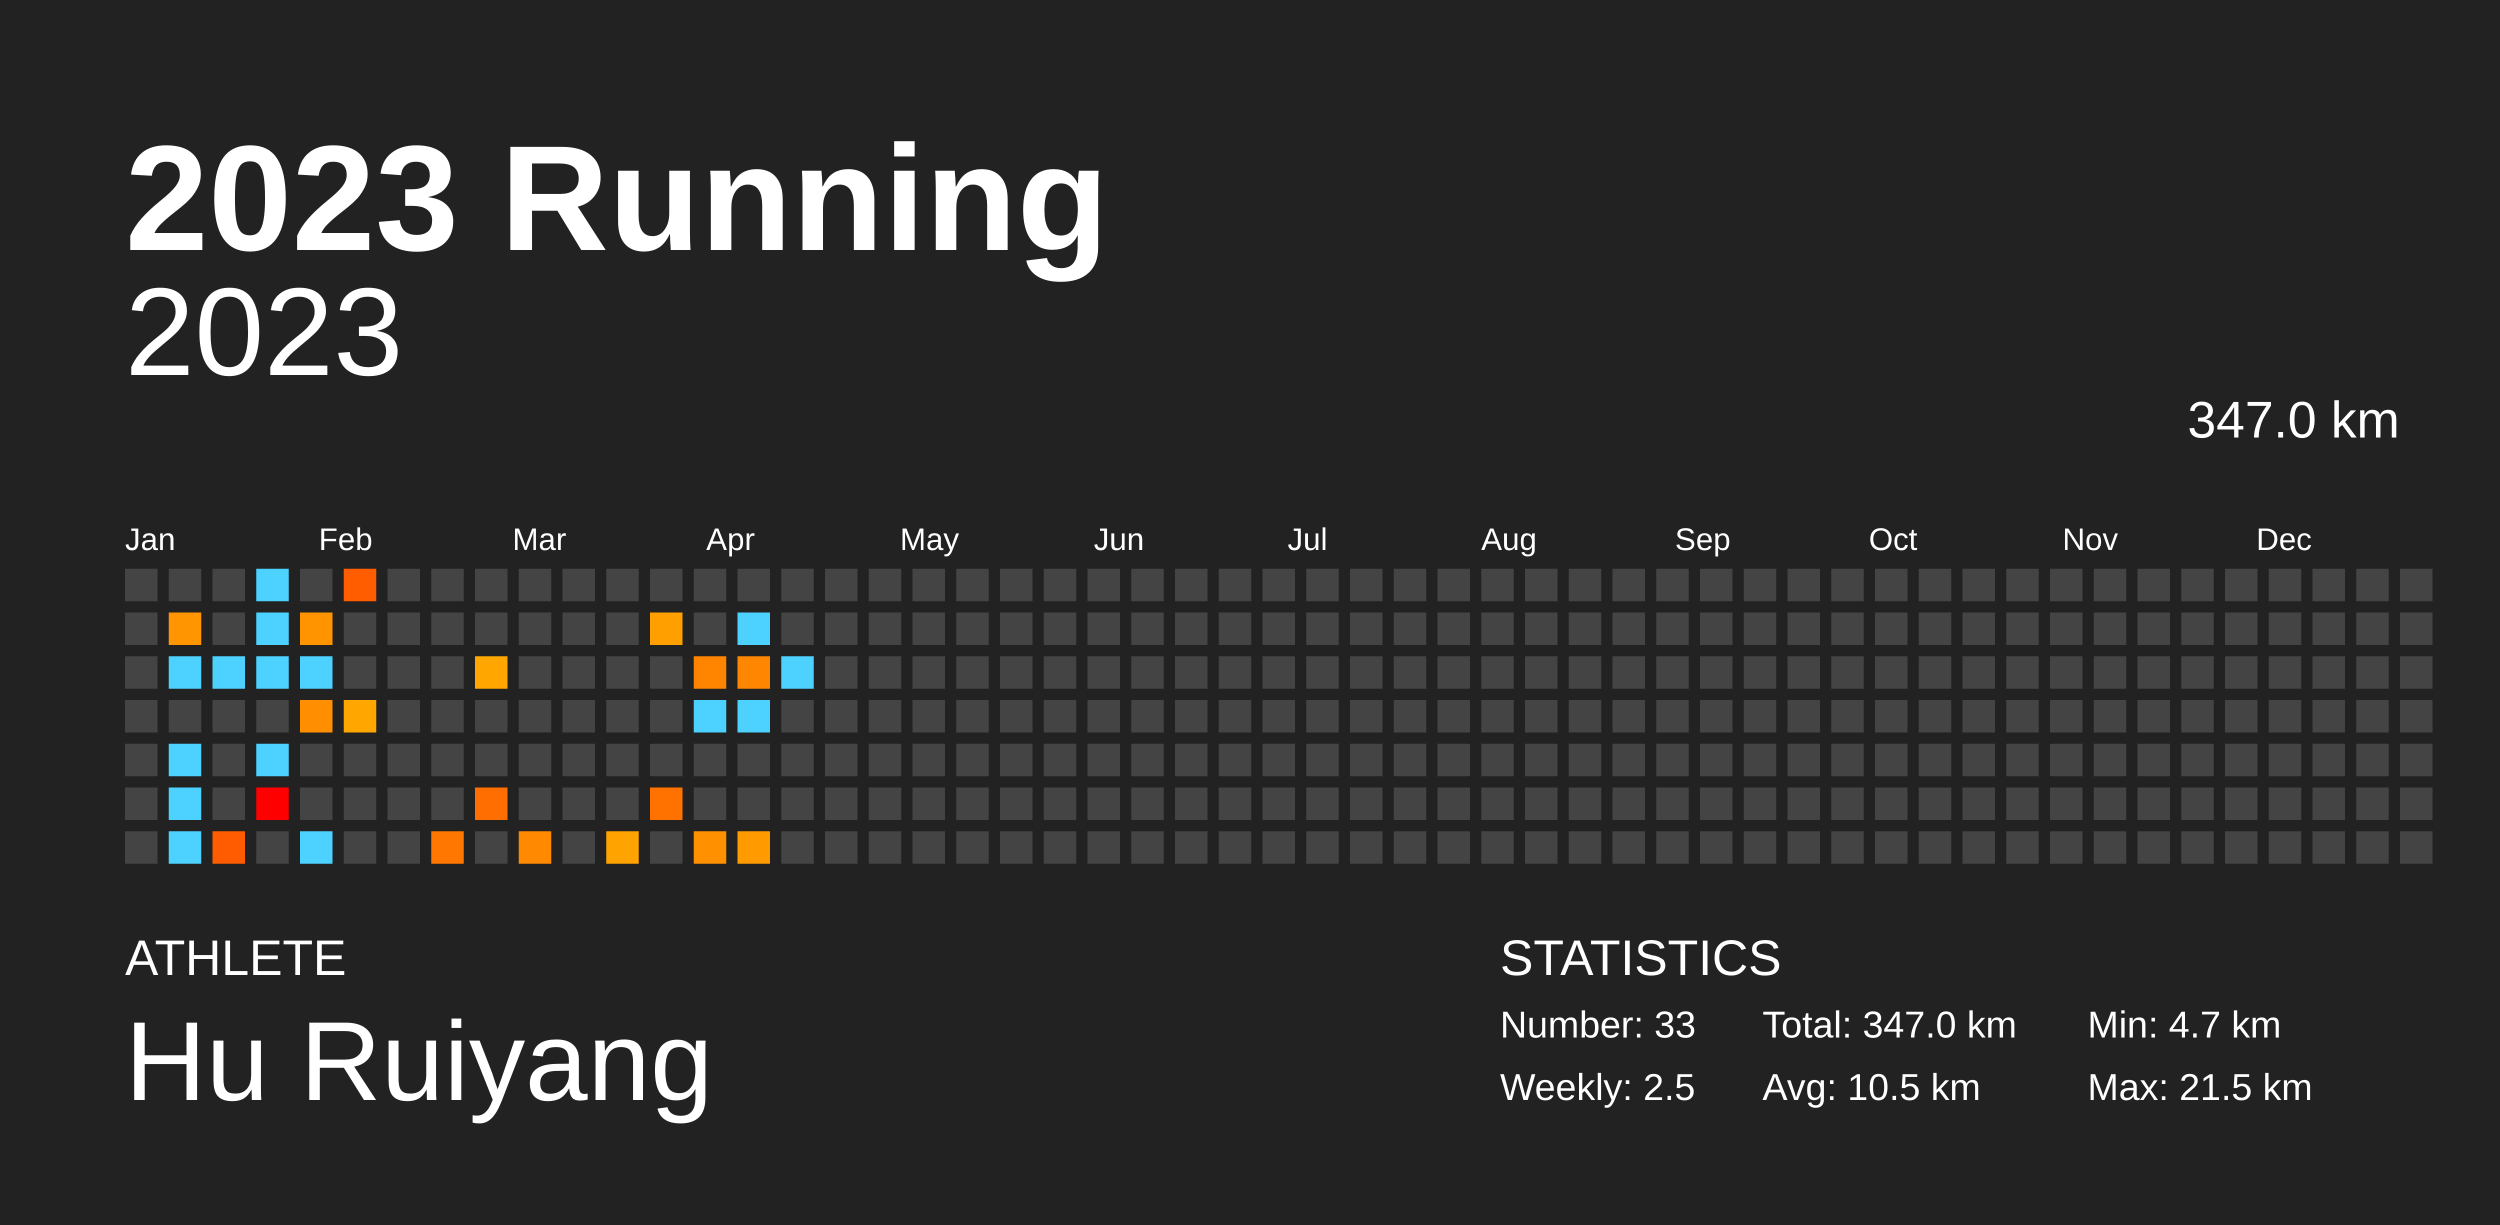
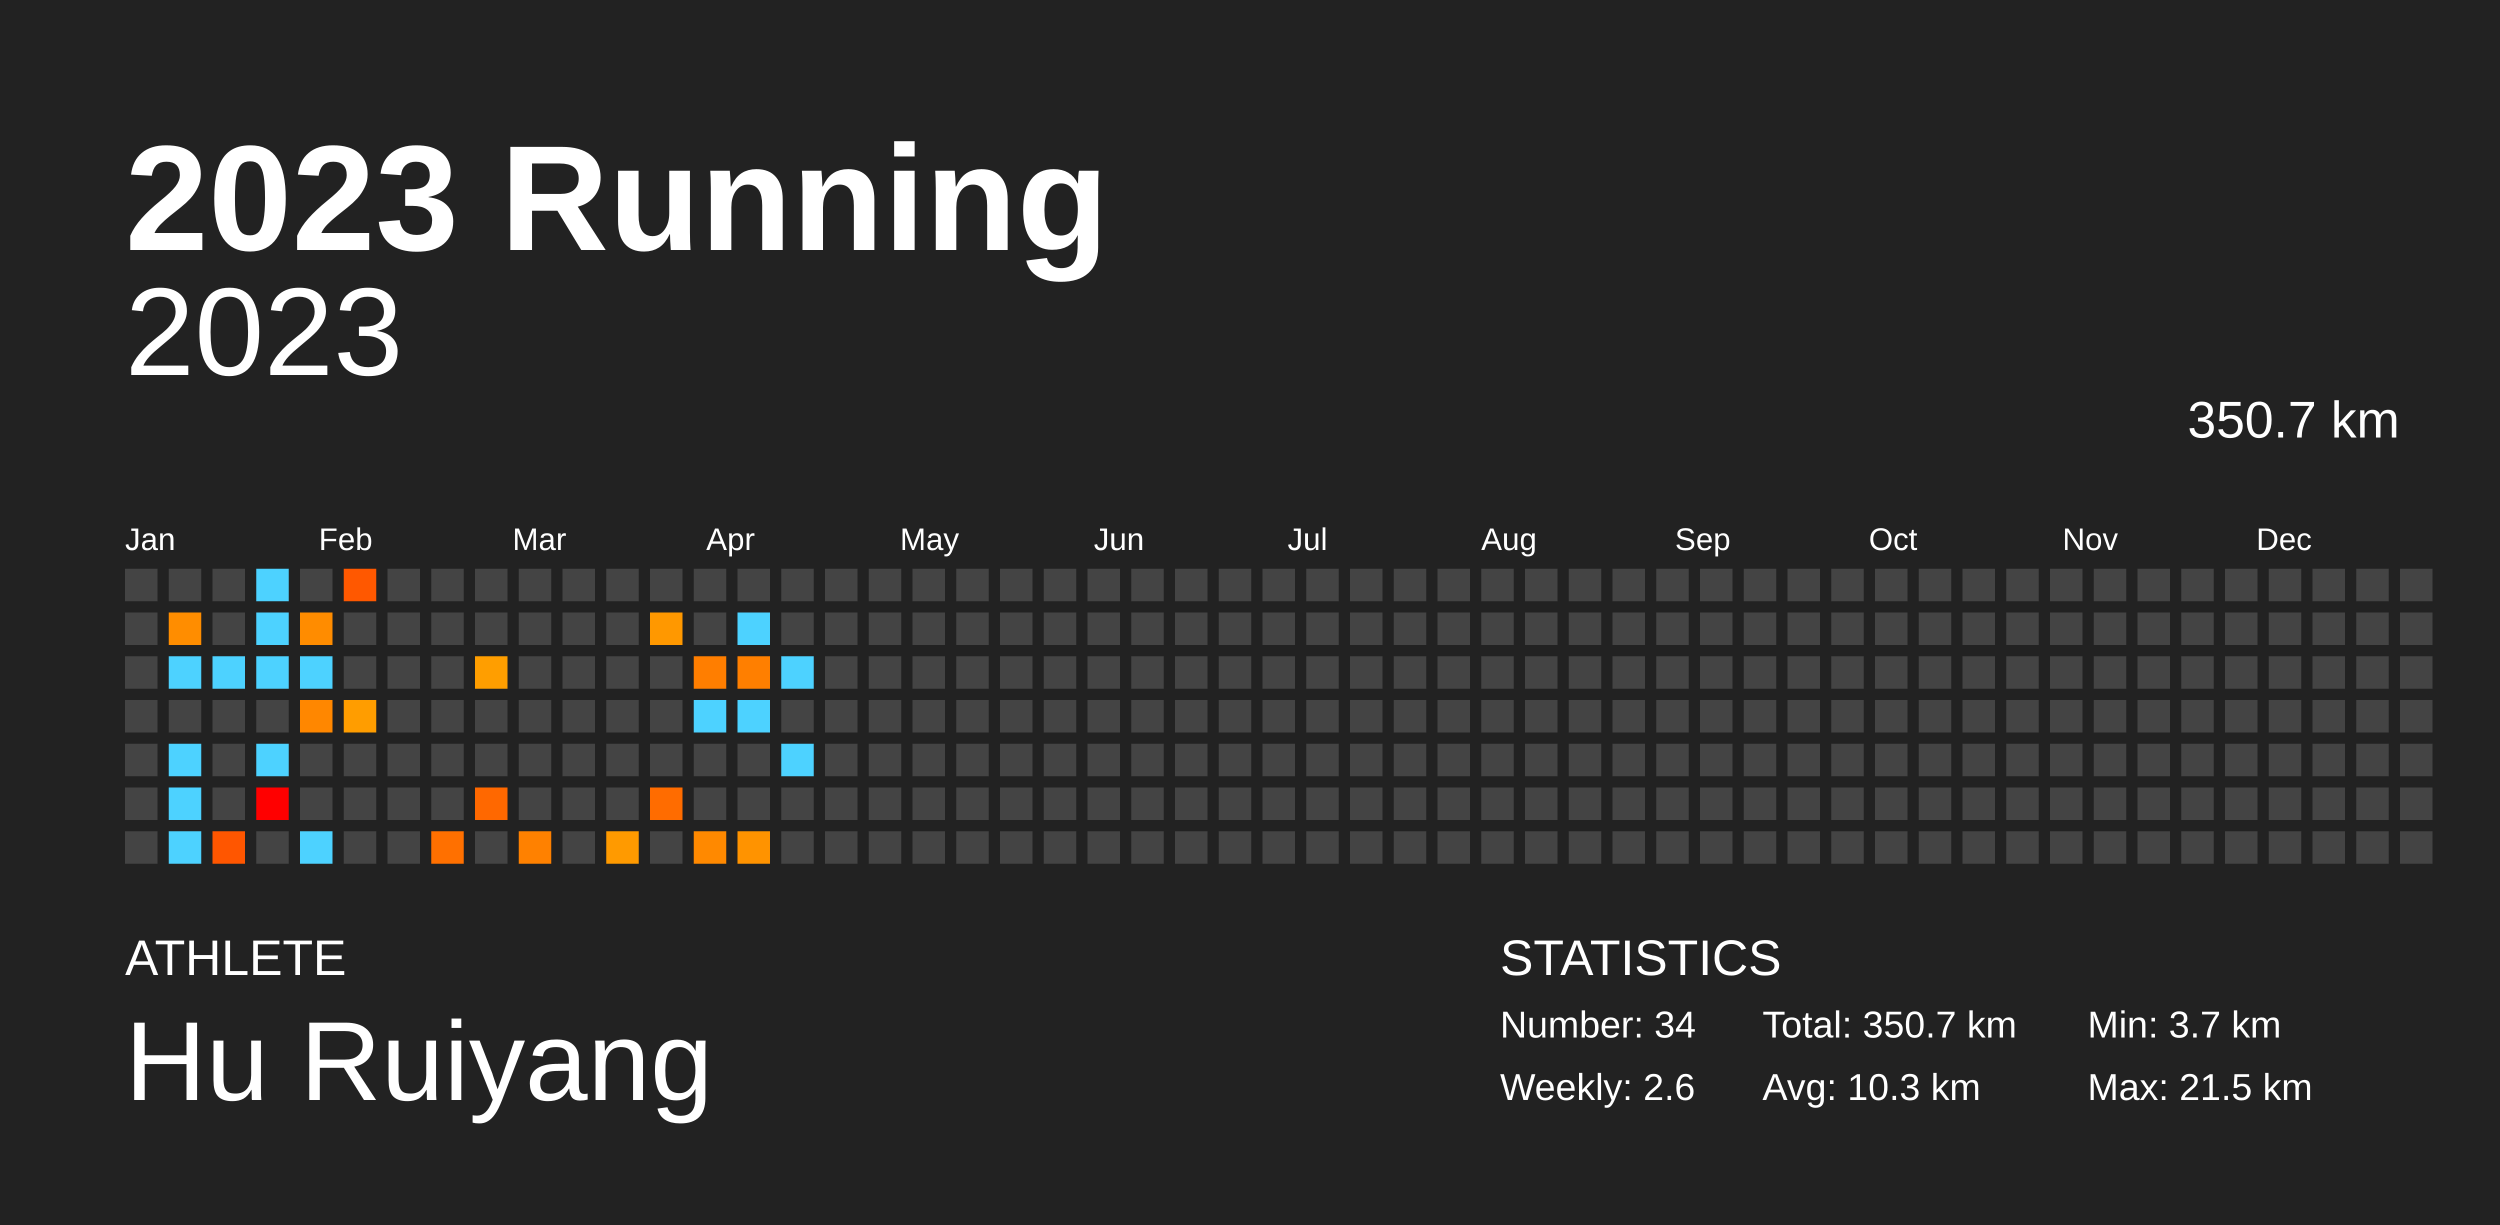
<svg xmlns="http://www.w3.org/2000/svg" baseProfile="full" height="98mm" version="1.1" viewBox="0,0,200,98" width="200mm">
  <defs />
  <rect fill="#222222" height="98" width="200" x="0" y="0" />
  <text fill="#FFFFFF" style="font-size:12px; font-family:Arial; font-weight:bold;" x="10" y="20">2023 Running</text>
  <text fill="#FFFFFF" style="font-size:4px; font-family:Arial" x="10" y="78">ATHLETE</text>
  <text fill="#FFFFFF" style="font-size:9px; font-family:Arial" x="10" y="88">Hu Ruiyang</text>
  <text fill="#FFFFFF" style="font-size:4px; font-family:Arial" x="120" y="78">STATISTICS</text>
-   <text fill="#FFFFFF" style="font-size:3px; font-family:Arial" x="120" y="83">Number: 33</text>
-   <text fill="#FFFFFF" style="font-size:3px; font-family:Arial" x="120" y="88">Weekly: 2.5</text>
-   <text fill="#FFFFFF" style="font-size:3px; font-family:Arial" x="141" y="83">Total: 347.0 km</text>
-   <text fill="#FFFFFF" style="font-size:3px; font-family:Arial" x="141" y="88">Avg: 10.5 km</text>
-   <text fill="#FFFFFF" style="font-size:3px; font-family:Arial" x="167" y="83">Min: 4.7 km</text>
+   <text fill="#FFFFFF" style="font-size:3px; font-family:Arial" x="120" y="83">Number: 34</text>
+   <text fill="#FFFFFF" style="font-size:3px; font-family:Arial" x="120" y="88">Weekly: 2.6</text>
+   <text fill="#FFFFFF" style="font-size:3px; font-family:Arial" x="141" y="83">Total: 350.7 km</text>
+   <text fill="#FFFFFF" style="font-size:3px; font-family:Arial" x="141" y="88">Avg: 10.3 km</text>
+   <text fill="#FFFFFF" style="font-size:3px; font-family:Arial" x="167" y="83">Min: 3.7 km</text>
  <text fill="#FFFFFF" style="font-size:3px; font-family:Arial" x="167" y="88">Max: 21.5 km</text>
  <text alignment-baseline="hanging" fill="#FFFFFF" style="font-size:10.0px; font-family:Arial;" x="10" y="30">2023</text>
-   <text alignment-baseline="hanging" fill="#FFFFFF" style="font-size:4.125px; font-family:Arial;" x="175" y="35">347.0 km</text>
+   <text alignment-baseline="hanging" fill="#FFFFFF" style="font-size:4.125px; font-family:Arial;" x="175" y="35">350.7 km</text>
  <text fill="#FFFFFF" style="font-size:2.5px; font-family:Arial" x="10.0" y="44">Jan</text>
  <text fill="#FFFFFF" style="font-size:2.5px; font-family:Arial" x="25.5" y="44">Feb</text>
  <text fill="#FFFFFF" style="font-size:2.5px; font-family:Arial" x="41.0" y="44">Mar</text>
  <text fill="#FFFFFF" style="font-size:2.5px; font-family:Arial" x="56.5" y="44">Apr</text>
  <text fill="#FFFFFF" style="font-size:2.5px; font-family:Arial" x="72.0" y="44">May</text>
  <text fill="#FFFFFF" style="font-size:2.5px; font-family:Arial" x="87.5" y="44">Jun</text>
  <text fill="#FFFFFF" style="font-size:2.5px; font-family:Arial" x="103.0" y="44">Jul</text>
  <text fill="#FFFFFF" style="font-size:2.5px; font-family:Arial" x="118.5" y="44">Aug</text>
  <text fill="#FFFFFF" style="font-size:2.5px; font-family:Arial" x="134.0" y="44">Sep</text>
  <text fill="#FFFFFF" style="font-size:2.5px; font-family:Arial" x="149.5" y="44">Oct</text>
  <text fill="#FFFFFF" style="font-size:2.5px; font-family:Arial" x="165.0" y="44">Nov</text>
  <text fill="#FFFFFF" style="font-size:2.5px; font-family:Arial" x="180.5" y="44">Dec</text>
  <rect fill="#444444" height="2.6" width="2.6" x="10.0" y="45.5" />
  <rect fill="#444444" height="2.6" width="2.6" x="10.0" y="49.0" />
  <rect fill="#444444" height="2.6" width="2.6" x="10.0" y="52.5" />
  <rect fill="#444444" height="2.6" width="2.6" x="10.0" y="56.0" />
  <rect fill="#444444" height="2.6" width="2.6" x="10.0" y="59.5" />
  <rect fill="#444444" height="2.6" width="2.6" x="10.0" y="63.0" />
  <rect fill="#444444" height="2.6" width="2.6" x="10.0" y="66.5" />
  <rect fill="#444444" height="2.6" width="2.6" x="13.5" y="45.5" />
-   <rect fill="#ff9500" height="2.6" width="2.6" x="13.5" y="49.0" />
+   <rect fill="#ff8d00" height="2.6" width="2.6" x="13.5" y="49.0" />
  <rect fill="#4dd2ff" height="2.6" width="2.6" x="13.5" y="52.5" />
  <rect fill="#444444" height="2.6" width="2.6" x="13.5" y="56.0" />
  <rect fill="#4dd2ff" height="2.6" width="2.6" x="13.5" y="59.5" />
  <rect fill="#4dd2ff" height="2.6" width="2.6" x="13.5" y="63.0" />
  <rect fill="#4dd2ff" height="2.6" width="2.6" x="13.5" y="66.5" />
  <rect fill="#444444" height="2.6" width="2.6" x="17.0" y="45.5" />
  <rect fill="#444444" height="2.6" width="2.6" x="17.0" y="49.0" />
  <rect fill="#4dd2ff" height="2.6" width="2.6" x="17.0" y="52.5" />
  <rect fill="#444444" height="2.6" width="2.6" x="17.0" y="56.0" />
  <rect fill="#444444" height="2.6" width="2.6" x="17.0" y="59.5" />
  <rect fill="#444444" height="2.6" width="2.6" x="17.0" y="63.0" />
-   <rect fill="#ff5b00" height="2.6" width="2.6" x="17.0" y="66.5" />
+   <rect fill="#ff5600" height="2.6" width="2.6" x="17.0" y="66.5" />
  <rect fill="#4dd2ff" height="2.6" width="2.6" x="20.5" y="45.5" />
  <rect fill="#4dd2ff" height="2.6" width="2.6" x="20.5" y="49.0" />
  <rect fill="#4dd2ff" height="2.6" width="2.6" x="20.5" y="52.5" />
  <rect fill="#444444" height="2.6" width="2.6" x="20.5" y="56.0" />
  <rect fill="#4dd2ff" height="2.6" width="2.6" x="20.5" y="59.5" />
  <rect fill="red" height="2.6" width="2.6" x="20.5" y="63.0" />
  <rect fill="#444444" height="2.6" width="2.6" x="20.5" y="66.5" />
  <rect fill="#444444" height="2.6" width="2.6" x="24.0" y="45.5" />
-   <rect fill="#ff9400" height="2.6" width="2.6" x="24.0" y="49.0" />
+   <rect fill="#ff8c00" height="2.6" width="2.6" x="24.0" y="49.0" />
  <rect fill="#4dd2ff" height="2.6" width="2.6" x="24.0" y="52.5" />
-   <rect fill="#ff8f00" height="2.6" width="2.6" x="24.0" y="56.0" />
+   <rect fill="#ff8700" height="2.6" width="2.6" x="24.0" y="56.0" />
  <rect fill="#444444" height="2.6" width="2.6" x="24.0" y="59.5" />
  <rect fill="#444444" height="2.6" width="2.6" x="24.0" y="63.0" />
  <rect fill="#4dd2ff" height="2.6" width="2.6" x="24.0" y="66.5" />
-   <rect fill="#ff5d00" height="2.6" width="2.6" x="27.5" y="45.5" />
+   <rect fill="#ff5800" height="2.6" width="2.6" x="27.5" y="45.5" />
  <rect fill="#444444" height="2.6" width="2.6" x="27.5" y="49.0" />
  <rect fill="#444444" height="2.6" width="2.6" x="27.5" y="52.5" />
-   <rect fill="#ffa600" height="2.6" width="2.6" x="27.5" y="56.0" />
+   <rect fill="#ff9d00" height="2.6" width="2.6" x="27.5" y="56.0" />
  <rect fill="#444444" height="2.6" width="2.6" x="27.5" y="59.5" />
  <rect fill="#444444" height="2.6" width="2.6" x="27.5" y="63.0" />
  <rect fill="#444444" height="2.6" width="2.6" x="27.5" y="66.5" />
  <rect fill="#444444" height="2.6" width="2.6" x="31.0" y="45.5" />
  <rect fill="#444444" height="2.6" width="2.6" x="31.0" y="49.0" />
  <rect fill="#444444" height="2.6" width="2.6" x="31.0" y="52.5" />
  <rect fill="#444444" height="2.6" width="2.6" x="31.0" y="56.0" />
  <rect fill="#444444" height="2.6" width="2.6" x="31.0" y="59.5" />
  <rect fill="#444444" height="2.6" width="2.6" x="31.0" y="63.0" />
  <rect fill="#444444" height="2.6" width="2.6" x="31.0" y="66.5" />
  <rect fill="#444444" height="2.6" width="2.6" x="34.5" y="45.5" />
  <rect fill="#444444" height="2.6" width="2.6" x="34.5" y="49.0" />
  <rect fill="#444444" height="2.6" width="2.6" x="34.5" y="52.5" />
  <rect fill="#444444" height="2.6" width="2.6" x="34.5" y="56.0" />
  <rect fill="#444444" height="2.6" width="2.6" x="34.5" y="59.5" />
  <rect fill="#444444" height="2.6" width="2.6" x="34.5" y="63.0" />
-   <rect fill="#ff7700" height="2.6" width="2.6" x="34.5" y="66.5" />
+   <rect fill="#ff7000" height="2.6" width="2.6" x="34.5" y="66.5" />
  <rect fill="#444444" height="2.6" width="2.6" x="38.0" y="45.5" />
  <rect fill="#444444" height="2.6" width="2.6" x="38.0" y="49.0" />
-   <rect fill="#ffa700" height="2.6" width="2.6" x="38.0" y="52.5" />
+   <rect fill="#ff9e00" height="2.6" width="2.6" x="38.0" y="52.5" />
  <rect fill="#444444" height="2.6" width="2.6" x="38.0" y="56.0" />
  <rect fill="#444444" height="2.6" width="2.6" x="38.0" y="59.5" />
-   <rect fill="#ff6e00" height="2.6" width="2.6" x="38.0" y="63.0" />
+   <rect fill="#ff6800" height="2.6" width="2.6" x="38.0" y="63.0" />
  <rect fill="#444444" height="2.6" width="2.6" x="38.0" y="66.5" />
  <rect fill="#444444" height="2.6" width="2.6" x="41.5" y="45.5" />
  <rect fill="#444444" height="2.6" width="2.6" x="41.5" y="49.0" />
  <rect fill="#444444" height="2.6" width="2.6" x="41.5" y="52.5" />
  <rect fill="#444444" height="2.6" width="2.6" x="41.5" y="56.0" />
  <rect fill="#444444" height="2.6" width="2.6" x="41.5" y="59.5" />
  <rect fill="#444444" height="2.6" width="2.6" x="41.5" y="63.0" />
-   <rect fill="#ff8900" height="2.6" width="2.6" x="41.5" y="66.5" />
+   <rect fill="#ff8100" height="2.6" width="2.6" x="41.5" y="66.5" />
  <rect fill="#444444" height="2.6" width="2.6" x="45.0" y="45.5" />
  <rect fill="#444444" height="2.6" width="2.6" x="45.0" y="49.0" />
  <rect fill="#444444" height="2.6" width="2.6" x="45.0" y="52.5" />
  <rect fill="#444444" height="2.6" width="2.6" x="45.0" y="56.0" />
  <rect fill="#444444" height="2.6" width="2.6" x="45.0" y="59.5" />
  <rect fill="#444444" height="2.6" width="2.6" x="45.0" y="63.0" />
  <rect fill="#444444" height="2.6" width="2.6" x="45.0" y="66.5" />
  <rect fill="#444444" height="2.6" width="2.6" x="48.5" y="45.5" />
  <rect fill="#444444" height="2.6" width="2.6" x="48.5" y="49.0" />
  <rect fill="#444444" height="2.6" width="2.6" x="48.5" y="52.5" />
  <rect fill="#444444" height="2.6" width="2.6" x="48.5" y="56.0" />
  <rect fill="#444444" height="2.6" width="2.6" x="48.5" y="59.5" />
  <rect fill="#444444" height="2.6" width="2.6" x="48.5" y="63.0" />
-   <rect fill="#ffa300" height="2.6" width="2.6" x="48.5" y="66.5" />
+   <rect fill="#ff9a00" height="2.6" width="2.6" x="48.5" y="66.5" />
  <rect fill="#444444" height="2.6" width="2.6" x="52.0" y="45.5" />
-   <rect fill="#ffa000" height="2.6" width="2.6" x="52.0" y="49.0" />
+   <rect fill="#ff9800" height="2.6" width="2.6" x="52.0" y="49.0" />
  <rect fill="#444444" height="2.6" width="2.6" x="52.0" y="52.5" />
  <rect fill="#444444" height="2.6" width="2.6" x="52.0" y="56.0" />
  <rect fill="#444444" height="2.6" width="2.6" x="52.0" y="59.5" />
-   <rect fill="#ff7200" height="2.6" width="2.6" x="52.0" y="63.0" />
+   <rect fill="#ff6c00" height="2.6" width="2.6" x="52.0" y="63.0" />
  <rect fill="#444444" height="2.6" width="2.6" x="52.0" y="66.5" />
  <rect fill="#444444" height="2.6" width="2.6" x="55.5" y="45.5" />
  <rect fill="#444444" height="2.6" width="2.6" x="55.5" y="49.0" />
-   <rect fill="#ff8500" height="2.6" width="2.6" x="55.5" y="52.5" />
+   <rect fill="#ff7e00" height="2.6" width="2.6" x="55.5" y="52.5" />
  <rect fill="#4dd2ff" height="2.6" width="2.6" x="55.5" y="56.0" />
  <rect fill="#444444" height="2.6" width="2.6" x="55.5" y="59.5" />
  <rect fill="#444444" height="2.6" width="2.6" x="55.5" y="63.0" />
-   <rect fill="#ff9000" height="2.6" width="2.6" x="55.5" y="66.5" />
+   <rect fill="#ff8900" height="2.6" width="2.6" x="55.5" y="66.5" />
  <rect fill="#444444" height="2.6" width="2.6" x="59.0" y="45.5" />
  <rect fill="#4dd2ff" height="2.6" width="2.6" x="59.0" y="49.0" />
-   <rect fill="#ff8600" height="2.6" width="2.6" x="59.0" y="52.5" />
+   <rect fill="#ff7f00" height="2.6" width="2.6" x="59.0" y="52.5" />
  <rect fill="#4dd2ff" height="2.6" width="2.6" x="59.0" y="56.0" />
  <rect fill="#444444" height="2.6" width="2.6" x="59.0" y="59.5" />
  <rect fill="#444444" height="2.6" width="2.6" x="59.0" y="63.0" />
-   <rect fill="#ff9b00" height="2.6" width="2.6" x="59.0" y="66.5" />
+   <rect fill="#ff9300" height="2.6" width="2.6" x="59.0" y="66.5" />
  <rect fill="#444444" height="2.6" width="2.6" x="62.5" y="45.5" />
  <rect fill="#444444" height="2.6" width="2.6" x="62.5" y="49.0" />
  <rect fill="#4dd2ff" height="2.6" width="2.6" x="62.5" y="52.5" />
  <rect fill="#444444" height="2.6" width="2.6" x="62.5" y="56.0" />
-   <rect fill="#444444" height="2.6" width="2.6" x="62.5" y="59.5" />
+   <rect fill="#4dd2ff" height="2.6" width="2.6" x="62.5" y="59.5" />
  <rect fill="#444444" height="2.6" width="2.6" x="62.5" y="63.0" />
  <rect fill="#444444" height="2.6" width="2.6" x="62.5" y="66.5" />
  <rect fill="#444444" height="2.6" width="2.6" x="66.0" y="45.5" />
  <rect fill="#444444" height="2.6" width="2.6" x="66.0" y="49.0" />
  <rect fill="#444444" height="2.6" width="2.6" x="66.0" y="52.5" />
  <rect fill="#444444" height="2.6" width="2.6" x="66.0" y="56.0" />
  <rect fill="#444444" height="2.6" width="2.6" x="66.0" y="59.5" />
  <rect fill="#444444" height="2.6" width="2.6" x="66.0" y="63.0" />
  <rect fill="#444444" height="2.6" width="2.6" x="66.0" y="66.5" />
  <rect fill="#444444" height="2.6" width="2.6" x="69.5" y="45.5" />
  <rect fill="#444444" height="2.6" width="2.6" x="69.5" y="49.0" />
  <rect fill="#444444" height="2.6" width="2.6" x="69.5" y="52.5" />
  <rect fill="#444444" height="2.6" width="2.6" x="69.5" y="56.0" />
  <rect fill="#444444" height="2.6" width="2.6" x="69.5" y="59.5" />
  <rect fill="#444444" height="2.6" width="2.6" x="69.5" y="63.0" />
  <rect fill="#444444" height="2.6" width="2.6" x="69.5" y="66.5" />
  <rect fill="#444444" height="2.6" width="2.6" x="73.0" y="45.5" />
  <rect fill="#444444" height="2.6" width="2.6" x="73.0" y="49.0" />
  <rect fill="#444444" height="2.6" width="2.6" x="73.0" y="52.5" />
  <rect fill="#444444" height="2.6" width="2.6" x="73.0" y="56.0" />
  <rect fill="#444444" height="2.6" width="2.6" x="73.0" y="59.5" />
  <rect fill="#444444" height="2.6" width="2.6" x="73.0" y="63.0" />
  <rect fill="#444444" height="2.6" width="2.6" x="73.0" y="66.5" />
  <rect fill="#444444" height="2.6" width="2.6" x="76.5" y="45.5" />
  <rect fill="#444444" height="2.6" width="2.6" x="76.5" y="49.0" />
  <rect fill="#444444" height="2.6" width="2.6" x="76.5" y="52.5" />
  <rect fill="#444444" height="2.6" width="2.6" x="76.5" y="56.0" />
  <rect fill="#444444" height="2.6" width="2.6" x="76.5" y="59.5" />
  <rect fill="#444444" height="2.6" width="2.6" x="76.5" y="63.0" />
  <rect fill="#444444" height="2.6" width="2.6" x="76.5" y="66.5" />
  <rect fill="#444444" height="2.6" width="2.6" x="80.0" y="45.5" />
  <rect fill="#444444" height="2.6" width="2.6" x="80.0" y="49.0" />
  <rect fill="#444444" height="2.6" width="2.6" x="80.0" y="52.5" />
  <rect fill="#444444" height="2.6" width="2.6" x="80.0" y="56.0" />
  <rect fill="#444444" height="2.6" width="2.6" x="80.0" y="59.5" />
  <rect fill="#444444" height="2.6" width="2.6" x="80.0" y="63.0" />
  <rect fill="#444444" height="2.6" width="2.6" x="80.0" y="66.5" />
  <rect fill="#444444" height="2.6" width="2.6" x="83.5" y="45.5" />
  <rect fill="#444444" height="2.6" width="2.6" x="83.5" y="49.0" />
  <rect fill="#444444" height="2.6" width="2.6" x="83.5" y="52.5" />
  <rect fill="#444444" height="2.6" width="2.6" x="83.5" y="56.0" />
  <rect fill="#444444" height="2.6" width="2.6" x="83.5" y="59.5" />
  <rect fill="#444444" height="2.6" width="2.6" x="83.5" y="63.0" />
  <rect fill="#444444" height="2.6" width="2.6" x="83.5" y="66.5" />
  <rect fill="#444444" height="2.6" width="2.6" x="87.0" y="45.5" />
  <rect fill="#444444" height="2.6" width="2.6" x="87.0" y="49.0" />
  <rect fill="#444444" height="2.6" width="2.6" x="87.0" y="52.5" />
  <rect fill="#444444" height="2.6" width="2.6" x="87.0" y="56.0" />
  <rect fill="#444444" height="2.6" width="2.6" x="87.0" y="59.5" />
  <rect fill="#444444" height="2.6" width="2.6" x="87.0" y="63.0" />
  <rect fill="#444444" height="2.6" width="2.6" x="87.0" y="66.5" />
  <rect fill="#444444" height="2.6" width="2.6" x="90.5" y="45.5" />
  <rect fill="#444444" height="2.6" width="2.6" x="90.5" y="49.0" />
  <rect fill="#444444" height="2.6" width="2.6" x="90.5" y="52.5" />
  <rect fill="#444444" height="2.6" width="2.6" x="90.5" y="56.0" />
  <rect fill="#444444" height="2.6" width="2.6" x="90.5" y="59.5" />
  <rect fill="#444444" height="2.6" width="2.6" x="90.5" y="63.0" />
  <rect fill="#444444" height="2.6" width="2.6" x="90.5" y="66.5" />
  <rect fill="#444444" height="2.6" width="2.6" x="94.0" y="45.5" />
  <rect fill="#444444" height="2.6" width="2.6" x="94.0" y="49.0" />
  <rect fill="#444444" height="2.6" width="2.6" x="94.0" y="52.5" />
  <rect fill="#444444" height="2.6" width="2.6" x="94.0" y="56.0" />
  <rect fill="#444444" height="2.6" width="2.6" x="94.0" y="59.5" />
  <rect fill="#444444" height="2.6" width="2.6" x="94.0" y="63.0" />
  <rect fill="#444444" height="2.6" width="2.6" x="94.0" y="66.5" />
  <rect fill="#444444" height="2.6" width="2.6" x="97.5" y="45.5" />
  <rect fill="#444444" height="2.6" width="2.6" x="97.5" y="49.0" />
  <rect fill="#444444" height="2.6" width="2.6" x="97.5" y="52.5" />
  <rect fill="#444444" height="2.6" width="2.6" x="97.5" y="56.0" />
  <rect fill="#444444" height="2.6" width="2.6" x="97.5" y="59.5" />
  <rect fill="#444444" height="2.6" width="2.6" x="97.5" y="63.0" />
  <rect fill="#444444" height="2.6" width="2.6" x="97.5" y="66.5" />
  <rect fill="#444444" height="2.6" width="2.6" x="101.0" y="45.5" />
  <rect fill="#444444" height="2.6" width="2.6" x="101.0" y="49.0" />
  <rect fill="#444444" height="2.6" width="2.6" x="101.0" y="52.5" />
  <rect fill="#444444" height="2.6" width="2.6" x="101.0" y="56.0" />
  <rect fill="#444444" height="2.6" width="2.6" x="101.0" y="59.5" />
  <rect fill="#444444" height="2.6" width="2.6" x="101.0" y="63.0" />
  <rect fill="#444444" height="2.6" width="2.6" x="101.0" y="66.5" />
  <rect fill="#444444" height="2.6" width="2.6" x="104.5" y="45.5" />
  <rect fill="#444444" height="2.6" width="2.6" x="104.5" y="49.0" />
  <rect fill="#444444" height="2.6" width="2.6" x="104.5" y="52.5" />
  <rect fill="#444444" height="2.6" width="2.6" x="104.5" y="56.0" />
  <rect fill="#444444" height="2.6" width="2.6" x="104.5" y="59.5" />
  <rect fill="#444444" height="2.6" width="2.6" x="104.5" y="63.0" />
  <rect fill="#444444" height="2.6" width="2.6" x="104.5" y="66.5" />
  <rect fill="#444444" height="2.6" width="2.6" x="108.0" y="45.5" />
  <rect fill="#444444" height="2.6" width="2.6" x="108.0" y="49.0" />
  <rect fill="#444444" height="2.6" width="2.6" x="108.0" y="52.5" />
  <rect fill="#444444" height="2.6" width="2.6" x="108.0" y="56.0" />
  <rect fill="#444444" height="2.6" width="2.6" x="108.0" y="59.5" />
  <rect fill="#444444" height="2.6" width="2.6" x="108.0" y="63.0" />
  <rect fill="#444444" height="2.6" width="2.6" x="108.0" y="66.5" />
  <rect fill="#444444" height="2.6" width="2.6" x="111.5" y="45.5" />
  <rect fill="#444444" height="2.6" width="2.6" x="111.5" y="49.0" />
  <rect fill="#444444" height="2.6" width="2.6" x="111.5" y="52.5" />
  <rect fill="#444444" height="2.6" width="2.6" x="111.5" y="56.0" />
  <rect fill="#444444" height="2.6" width="2.6" x="111.5" y="59.5" />
  <rect fill="#444444" height="2.6" width="2.6" x="111.5" y="63.0" />
  <rect fill="#444444" height="2.6" width="2.6" x="111.5" y="66.5" />
  <rect fill="#444444" height="2.6" width="2.6" x="115.0" y="45.5" />
  <rect fill="#444444" height="2.6" width="2.6" x="115.0" y="49.0" />
  <rect fill="#444444" height="2.6" width="2.6" x="115.0" y="52.5" />
  <rect fill="#444444" height="2.6" width="2.6" x="115.0" y="56.0" />
  <rect fill="#444444" height="2.6" width="2.6" x="115.0" y="59.5" />
  <rect fill="#444444" height="2.6" width="2.6" x="115.0" y="63.0" />
  <rect fill="#444444" height="2.6" width="2.6" x="115.0" y="66.5" />
  <rect fill="#444444" height="2.6" width="2.6" x="118.5" y="45.5" />
  <rect fill="#444444" height="2.6" width="2.6" x="118.5" y="49.0" />
  <rect fill="#444444" height="2.6" width="2.6" x="118.5" y="52.5" />
  <rect fill="#444444" height="2.6" width="2.6" x="118.5" y="56.0" />
  <rect fill="#444444" height="2.6" width="2.6" x="118.5" y="59.5" />
  <rect fill="#444444" height="2.6" width="2.6" x="118.5" y="63.0" />
  <rect fill="#444444" height="2.6" width="2.6" x="118.5" y="66.5" />
  <rect fill="#444444" height="2.6" width="2.6" x="122.0" y="45.5" />
  <rect fill="#444444" height="2.6" width="2.6" x="122.0" y="49.0" />
  <rect fill="#444444" height="2.6" width="2.6" x="122.0" y="52.5" />
  <rect fill="#444444" height="2.6" width="2.6" x="122.0" y="56.0" />
  <rect fill="#444444" height="2.6" width="2.6" x="122.0" y="59.5" />
  <rect fill="#444444" height="2.6" width="2.6" x="122.0" y="63.0" />
  <rect fill="#444444" height="2.6" width="2.6" x="122.0" y="66.5" />
  <rect fill="#444444" height="2.6" width="2.6" x="125.5" y="45.5" />
  <rect fill="#444444" height="2.6" width="2.6" x="125.5" y="49.0" />
  <rect fill="#444444" height="2.6" width="2.6" x="125.5" y="52.5" />
  <rect fill="#444444" height="2.6" width="2.6" x="125.5" y="56.0" />
  <rect fill="#444444" height="2.6" width="2.6" x="125.5" y="59.5" />
  <rect fill="#444444" height="2.6" width="2.6" x="125.5" y="63.0" />
  <rect fill="#444444" height="2.6" width="2.6" x="125.5" y="66.5" />
  <rect fill="#444444" height="2.6" width="2.6" x="129.0" y="45.5" />
  <rect fill="#444444" height="2.6" width="2.6" x="129.0" y="49.0" />
  <rect fill="#444444" height="2.6" width="2.6" x="129.0" y="52.5" />
  <rect fill="#444444" height="2.6" width="2.6" x="129.0" y="56.0" />
  <rect fill="#444444" height="2.6" width="2.6" x="129.0" y="59.5" />
  <rect fill="#444444" height="2.6" width="2.6" x="129.0" y="63.0" />
  <rect fill="#444444" height="2.6" width="2.6" x="129.0" y="66.5" />
  <rect fill="#444444" height="2.6" width="2.6" x="132.5" y="45.5" />
  <rect fill="#444444" height="2.6" width="2.6" x="132.5" y="49.0" />
  <rect fill="#444444" height="2.6" width="2.6" x="132.5" y="52.5" />
  <rect fill="#444444" height="2.6" width="2.6" x="132.5" y="56.0" />
  <rect fill="#444444" height="2.6" width="2.6" x="132.5" y="59.5" />
  <rect fill="#444444" height="2.6" width="2.6" x="132.5" y="63.0" />
  <rect fill="#444444" height="2.6" width="2.6" x="132.5" y="66.5" />
  <rect fill="#444444" height="2.6" width="2.6" x="136.0" y="45.5" />
  <rect fill="#444444" height="2.6" width="2.6" x="136.0" y="49.0" />
  <rect fill="#444444" height="2.6" width="2.6" x="136.0" y="52.5" />
  <rect fill="#444444" height="2.6" width="2.6" x="136.0" y="56.0" />
  <rect fill="#444444" height="2.6" width="2.6" x="136.0" y="59.5" />
  <rect fill="#444444" height="2.6" width="2.6" x="136.0" y="63.0" />
  <rect fill="#444444" height="2.6" width="2.6" x="136.0" y="66.5" />
  <rect fill="#444444" height="2.6" width="2.6" x="139.5" y="45.5" />
  <rect fill="#444444" height="2.6" width="2.6" x="139.5" y="49.0" />
  <rect fill="#444444" height="2.6" width="2.6" x="139.5" y="52.5" />
  <rect fill="#444444" height="2.6" width="2.6" x="139.5" y="56.0" />
  <rect fill="#444444" height="2.6" width="2.6" x="139.5" y="59.5" />
  <rect fill="#444444" height="2.6" width="2.6" x="139.5" y="63.0" />
  <rect fill="#444444" height="2.6" width="2.6" x="139.5" y="66.5" />
  <rect fill="#444444" height="2.6" width="2.6" x="143.0" y="45.5" />
  <rect fill="#444444" height="2.6" width="2.6" x="143.0" y="49.0" />
  <rect fill="#444444" height="2.6" width="2.6" x="143.0" y="52.5" />
  <rect fill="#444444" height="2.6" width="2.6" x="143.0" y="56.0" />
  <rect fill="#444444" height="2.6" width="2.6" x="143.0" y="59.5" />
  <rect fill="#444444" height="2.6" width="2.6" x="143.0" y="63.0" />
  <rect fill="#444444" height="2.6" width="2.6" x="143.0" y="66.5" />
  <rect fill="#444444" height="2.6" width="2.6" x="146.5" y="45.5" />
  <rect fill="#444444" height="2.6" width="2.6" x="146.5" y="49.0" />
  <rect fill="#444444" height="2.6" width="2.6" x="146.5" y="52.5" />
  <rect fill="#444444" height="2.6" width="2.6" x="146.5" y="56.0" />
  <rect fill="#444444" height="2.6" width="2.6" x="146.5" y="59.5" />
  <rect fill="#444444" height="2.6" width="2.6" x="146.5" y="63.0" />
  <rect fill="#444444" height="2.6" width="2.6" x="146.5" y="66.5" />
  <rect fill="#444444" height="2.6" width="2.6" x="150.0" y="45.5" />
  <rect fill="#444444" height="2.6" width="2.6" x="150.0" y="49.0" />
  <rect fill="#444444" height="2.6" width="2.6" x="150.0" y="52.5" />
  <rect fill="#444444" height="2.6" width="2.6" x="150.0" y="56.0" />
  <rect fill="#444444" height="2.6" width="2.6" x="150.0" y="59.5" />
  <rect fill="#444444" height="2.6" width="2.6" x="150.0" y="63.0" />
  <rect fill="#444444" height="2.6" width="2.6" x="150.0" y="66.5" />
  <rect fill="#444444" height="2.6" width="2.6" x="153.5" y="45.5" />
  <rect fill="#444444" height="2.6" width="2.6" x="153.5" y="49.0" />
  <rect fill="#444444" height="2.6" width="2.6" x="153.5" y="52.5" />
  <rect fill="#444444" height="2.6" width="2.6" x="153.5" y="56.0" />
  <rect fill="#444444" height="2.6" width="2.6" x="153.5" y="59.5" />
  <rect fill="#444444" height="2.6" width="2.6" x="153.5" y="63.0" />
  <rect fill="#444444" height="2.6" width="2.6" x="153.5" y="66.5" />
  <rect fill="#444444" height="2.6" width="2.6" x="157.0" y="45.5" />
  <rect fill="#444444" height="2.6" width="2.6" x="157.0" y="49.0" />
  <rect fill="#444444" height="2.6" width="2.6" x="157.0" y="52.5" />
  <rect fill="#444444" height="2.6" width="2.6" x="157.0" y="56.0" />
  <rect fill="#444444" height="2.6" width="2.6" x="157.0" y="59.5" />
  <rect fill="#444444" height="2.6" width="2.6" x="157.0" y="63.0" />
  <rect fill="#444444" height="2.6" width="2.6" x="157.0" y="66.5" />
  <rect fill="#444444" height="2.6" width="2.6" x="160.5" y="45.5" />
  <rect fill="#444444" height="2.6" width="2.6" x="160.5" y="49.0" />
  <rect fill="#444444" height="2.6" width="2.6" x="160.5" y="52.5" />
  <rect fill="#444444" height="2.6" width="2.6" x="160.5" y="56.0" />
  <rect fill="#444444" height="2.6" width="2.6" x="160.5" y="59.5" />
  <rect fill="#444444" height="2.6" width="2.6" x="160.5" y="63.0" />
  <rect fill="#444444" height="2.6" width="2.6" x="160.5" y="66.5" />
  <rect fill="#444444" height="2.6" width="2.6" x="164.0" y="45.5" />
  <rect fill="#444444" height="2.6" width="2.6" x="164.0" y="49.0" />
  <rect fill="#444444" height="2.6" width="2.6" x="164.0" y="52.5" />
  <rect fill="#444444" height="2.6" width="2.6" x="164.0" y="56.0" />
  <rect fill="#444444" height="2.6" width="2.6" x="164.0" y="59.5" />
  <rect fill="#444444" height="2.6" width="2.6" x="164.0" y="63.0" />
  <rect fill="#444444" height="2.6" width="2.6" x="164.0" y="66.5" />
  <rect fill="#444444" height="2.6" width="2.6" x="167.5" y="45.5" />
  <rect fill="#444444" height="2.6" width="2.6" x="167.5" y="49.0" />
  <rect fill="#444444" height="2.6" width="2.6" x="167.5" y="52.5" />
  <rect fill="#444444" height="2.6" width="2.6" x="167.5" y="56.0" />
  <rect fill="#444444" height="2.6" width="2.6" x="167.5" y="59.5" />
  <rect fill="#444444" height="2.6" width="2.6" x="167.5" y="63.0" />
  <rect fill="#444444" height="2.6" width="2.6" x="167.5" y="66.5" />
  <rect fill="#444444" height="2.6" width="2.6" x="171.0" y="45.5" />
  <rect fill="#444444" height="2.6" width="2.6" x="171.0" y="49.0" />
  <rect fill="#444444" height="2.6" width="2.6" x="171.0" y="52.5" />
  <rect fill="#444444" height="2.6" width="2.6" x="171.0" y="56.0" />
  <rect fill="#444444" height="2.6" width="2.6" x="171.0" y="59.5" />
  <rect fill="#444444" height="2.6" width="2.6" x="171.0" y="63.0" />
  <rect fill="#444444" height="2.6" width="2.6" x="171.0" y="66.5" />
  <rect fill="#444444" height="2.6" width="2.6" x="174.5" y="45.5" />
  <rect fill="#444444" height="2.6" width="2.6" x="174.5" y="49.0" />
  <rect fill="#444444" height="2.6" width="2.6" x="174.5" y="52.5" />
  <rect fill="#444444" height="2.6" width="2.6" x="174.5" y="56.0" />
  <rect fill="#444444" height="2.6" width="2.6" x="174.5" y="59.5" />
  <rect fill="#444444" height="2.6" width="2.6" x="174.5" y="63.0" />
  <rect fill="#444444" height="2.6" width="2.6" x="174.5" y="66.5" />
  <rect fill="#444444" height="2.6" width="2.6" x="178.0" y="45.5" />
  <rect fill="#444444" height="2.6" width="2.6" x="178.0" y="49.0" />
  <rect fill="#444444" height="2.6" width="2.6" x="178.0" y="52.5" />
  <rect fill="#444444" height="2.6" width="2.6" x="178.0" y="56.0" />
  <rect fill="#444444" height="2.6" width="2.6" x="178.0" y="59.5" />
  <rect fill="#444444" height="2.6" width="2.6" x="178.0" y="63.0" />
  <rect fill="#444444" height="2.6" width="2.6" x="178.0" y="66.5" />
  <rect fill="#444444" height="2.6" width="2.6" x="181.5" y="45.5" />
  <rect fill="#444444" height="2.6" width="2.6" x="181.5" y="49.0" />
  <rect fill="#444444" height="2.6" width="2.6" x="181.5" y="52.5" />
  <rect fill="#444444" height="2.6" width="2.6" x="181.5" y="56.0" />
  <rect fill="#444444" height="2.6" width="2.6" x="181.5" y="59.5" />
  <rect fill="#444444" height="2.6" width="2.6" x="181.5" y="63.0" />
  <rect fill="#444444" height="2.6" width="2.6" x="181.5" y="66.5" />
  <rect fill="#444444" height="2.6" width="2.6" x="185.0" y="45.5" />
  <rect fill="#444444" height="2.6" width="2.6" x="185.0" y="49.0" />
  <rect fill="#444444" height="2.6" width="2.6" x="185.0" y="52.5" />
  <rect fill="#444444" height="2.6" width="2.6" x="185.0" y="56.0" />
  <rect fill="#444444" height="2.6" width="2.6" x="185.0" y="59.5" />
  <rect fill="#444444" height="2.6" width="2.6" x="185.0" y="63.0" />
  <rect fill="#444444" height="2.6" width="2.6" x="185.0" y="66.5" />
  <rect fill="#444444" height="2.6" width="2.6" x="188.5" y="45.5" />
  <rect fill="#444444" height="2.6" width="2.6" x="188.5" y="49.0" />
  <rect fill="#444444" height="2.6" width="2.6" x="188.5" y="52.5" />
  <rect fill="#444444" height="2.6" width="2.6" x="188.5" y="56.0" />
  <rect fill="#444444" height="2.6" width="2.6" x="188.5" y="59.5" />
  <rect fill="#444444" height="2.6" width="2.6" x="188.5" y="63.0" />
  <rect fill="#444444" height="2.6" width="2.6" x="188.5" y="66.5" />
  <rect fill="#444444" height="2.6" width="2.6" x="192.0" y="45.5" />
  <rect fill="#444444" height="2.6" width="2.6" x="192.0" y="49.0" />
  <rect fill="#444444" height="2.6" width="2.6" x="192.0" y="52.5" />
  <rect fill="#444444" height="2.6" width="2.6" x="192.0" y="56.0" />
  <rect fill="#444444" height="2.6" width="2.6" x="192.0" y="59.5" />
  <rect fill="#444444" height="2.6" width="2.6" x="192.0" y="63.0" />
  <rect fill="#444444" height="2.6" width="2.6" x="192.0" y="66.5" />
</svg>
